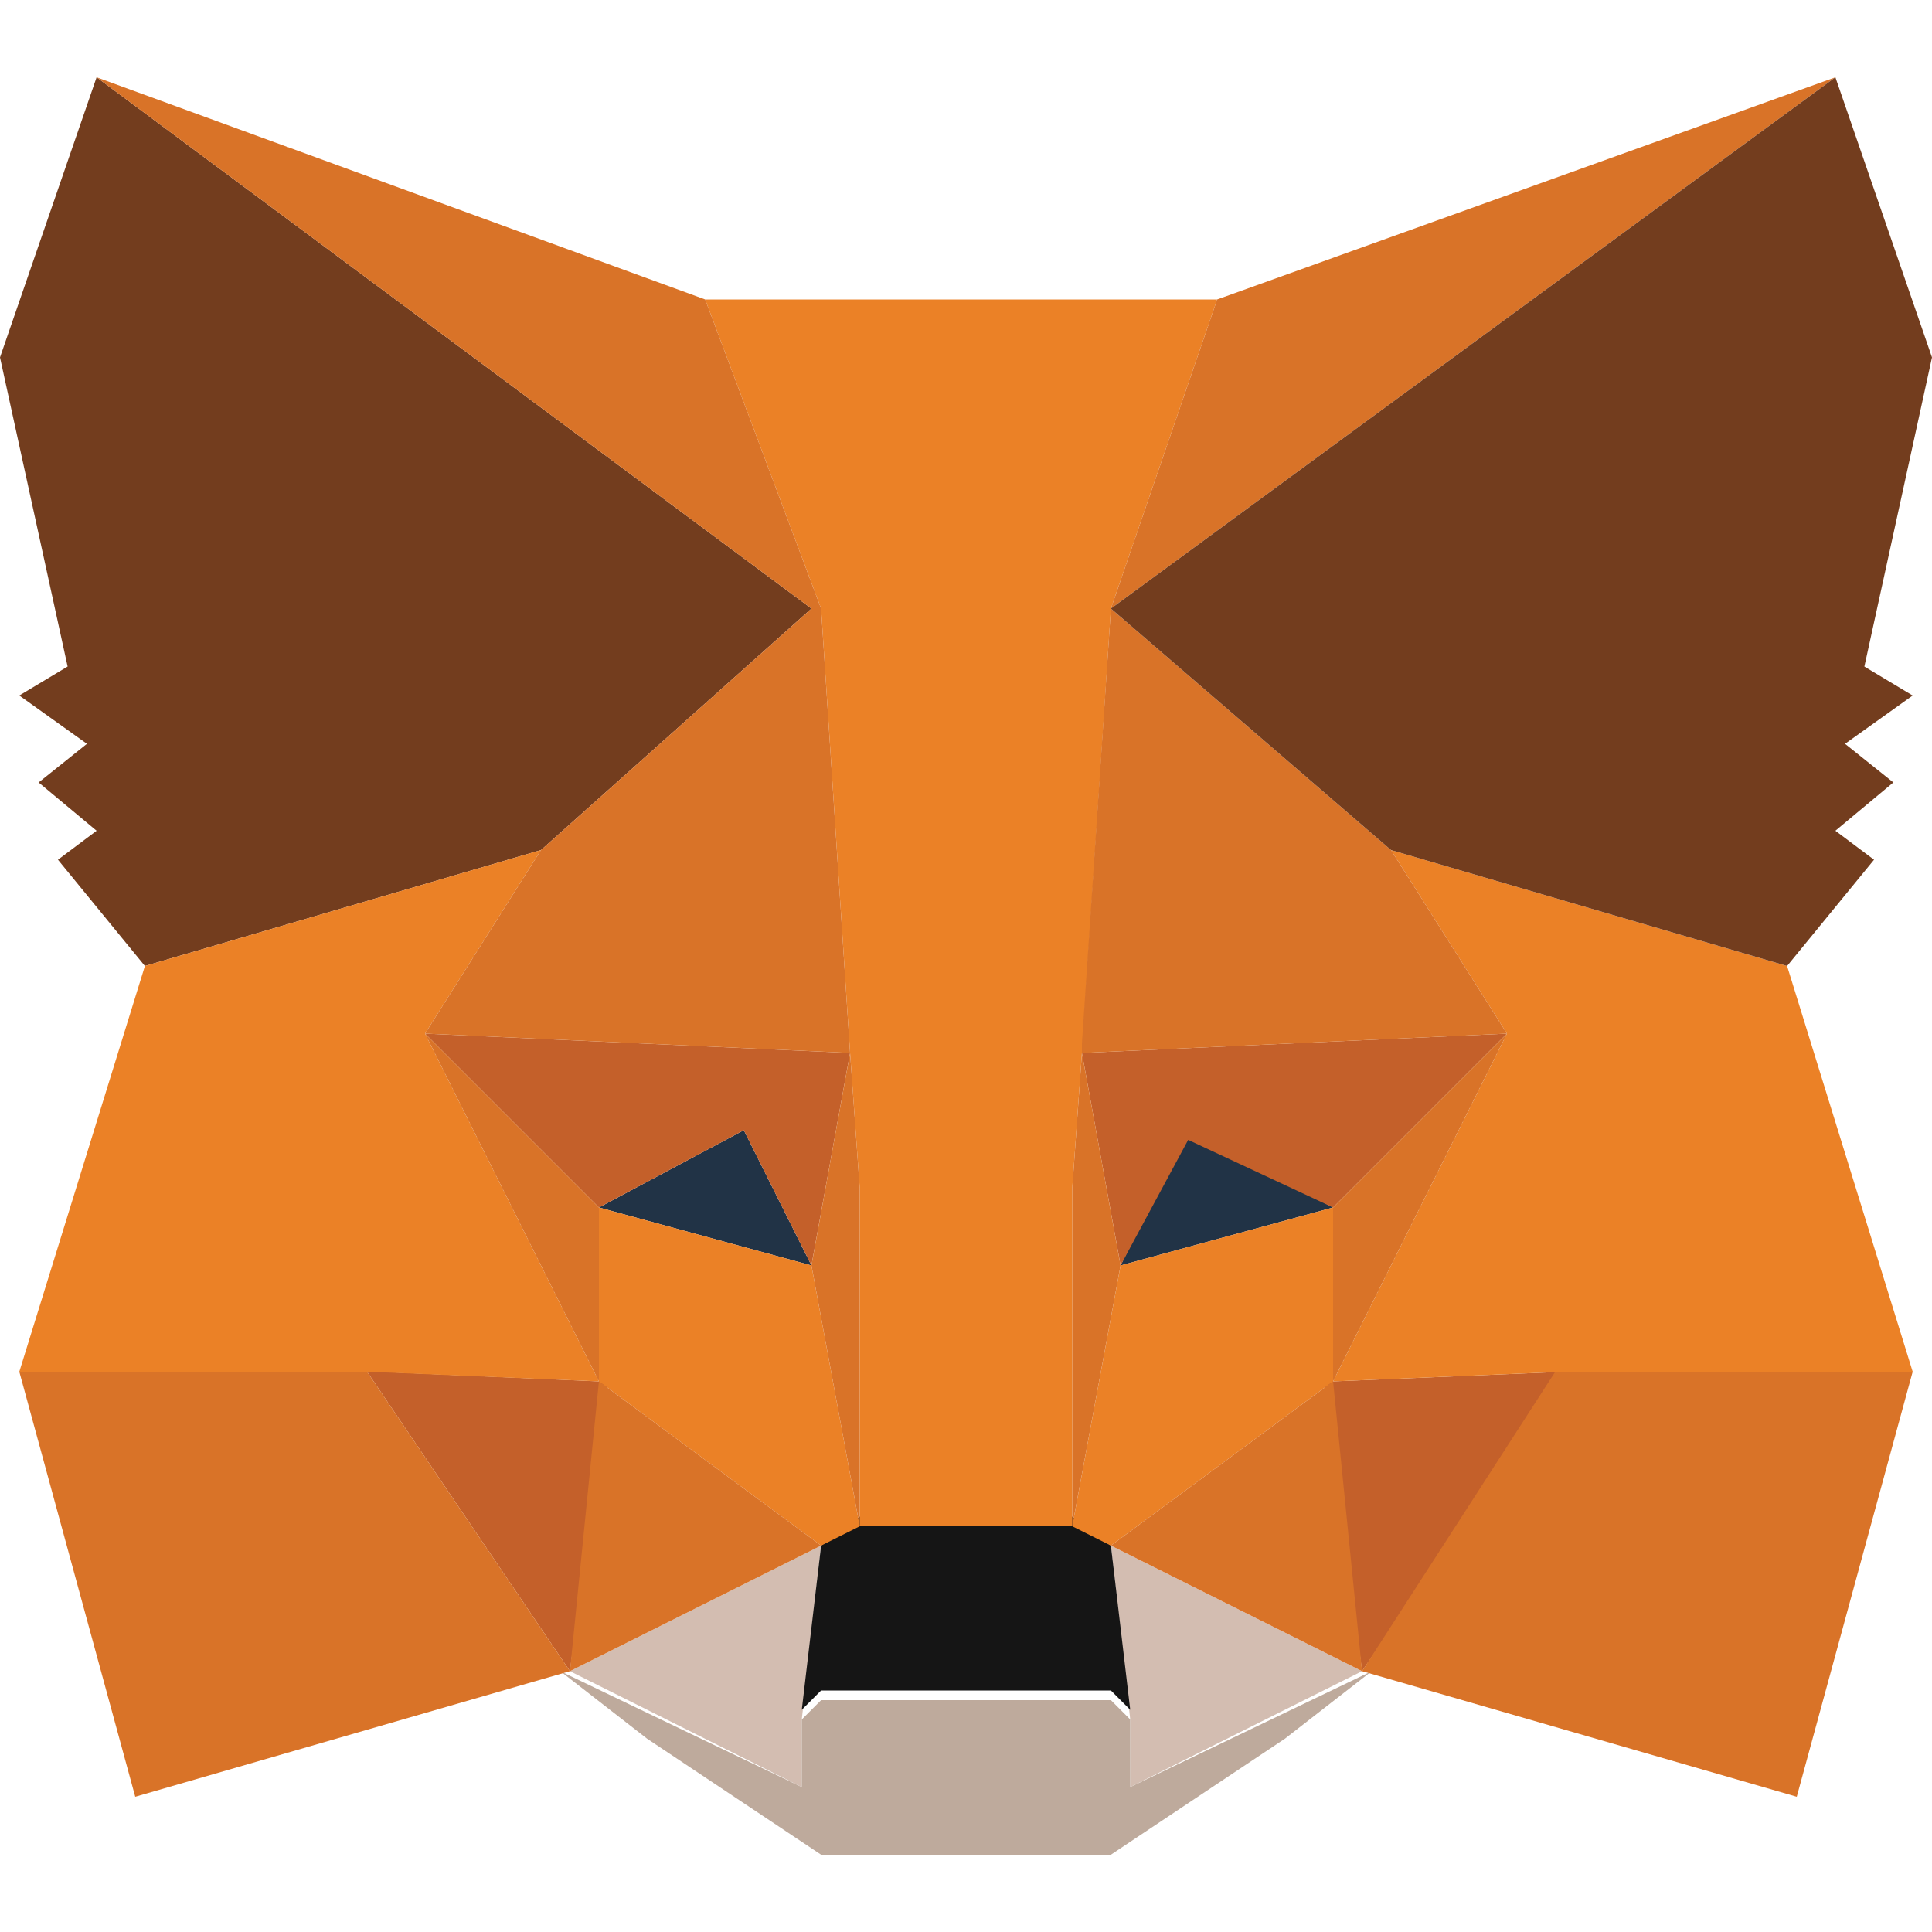
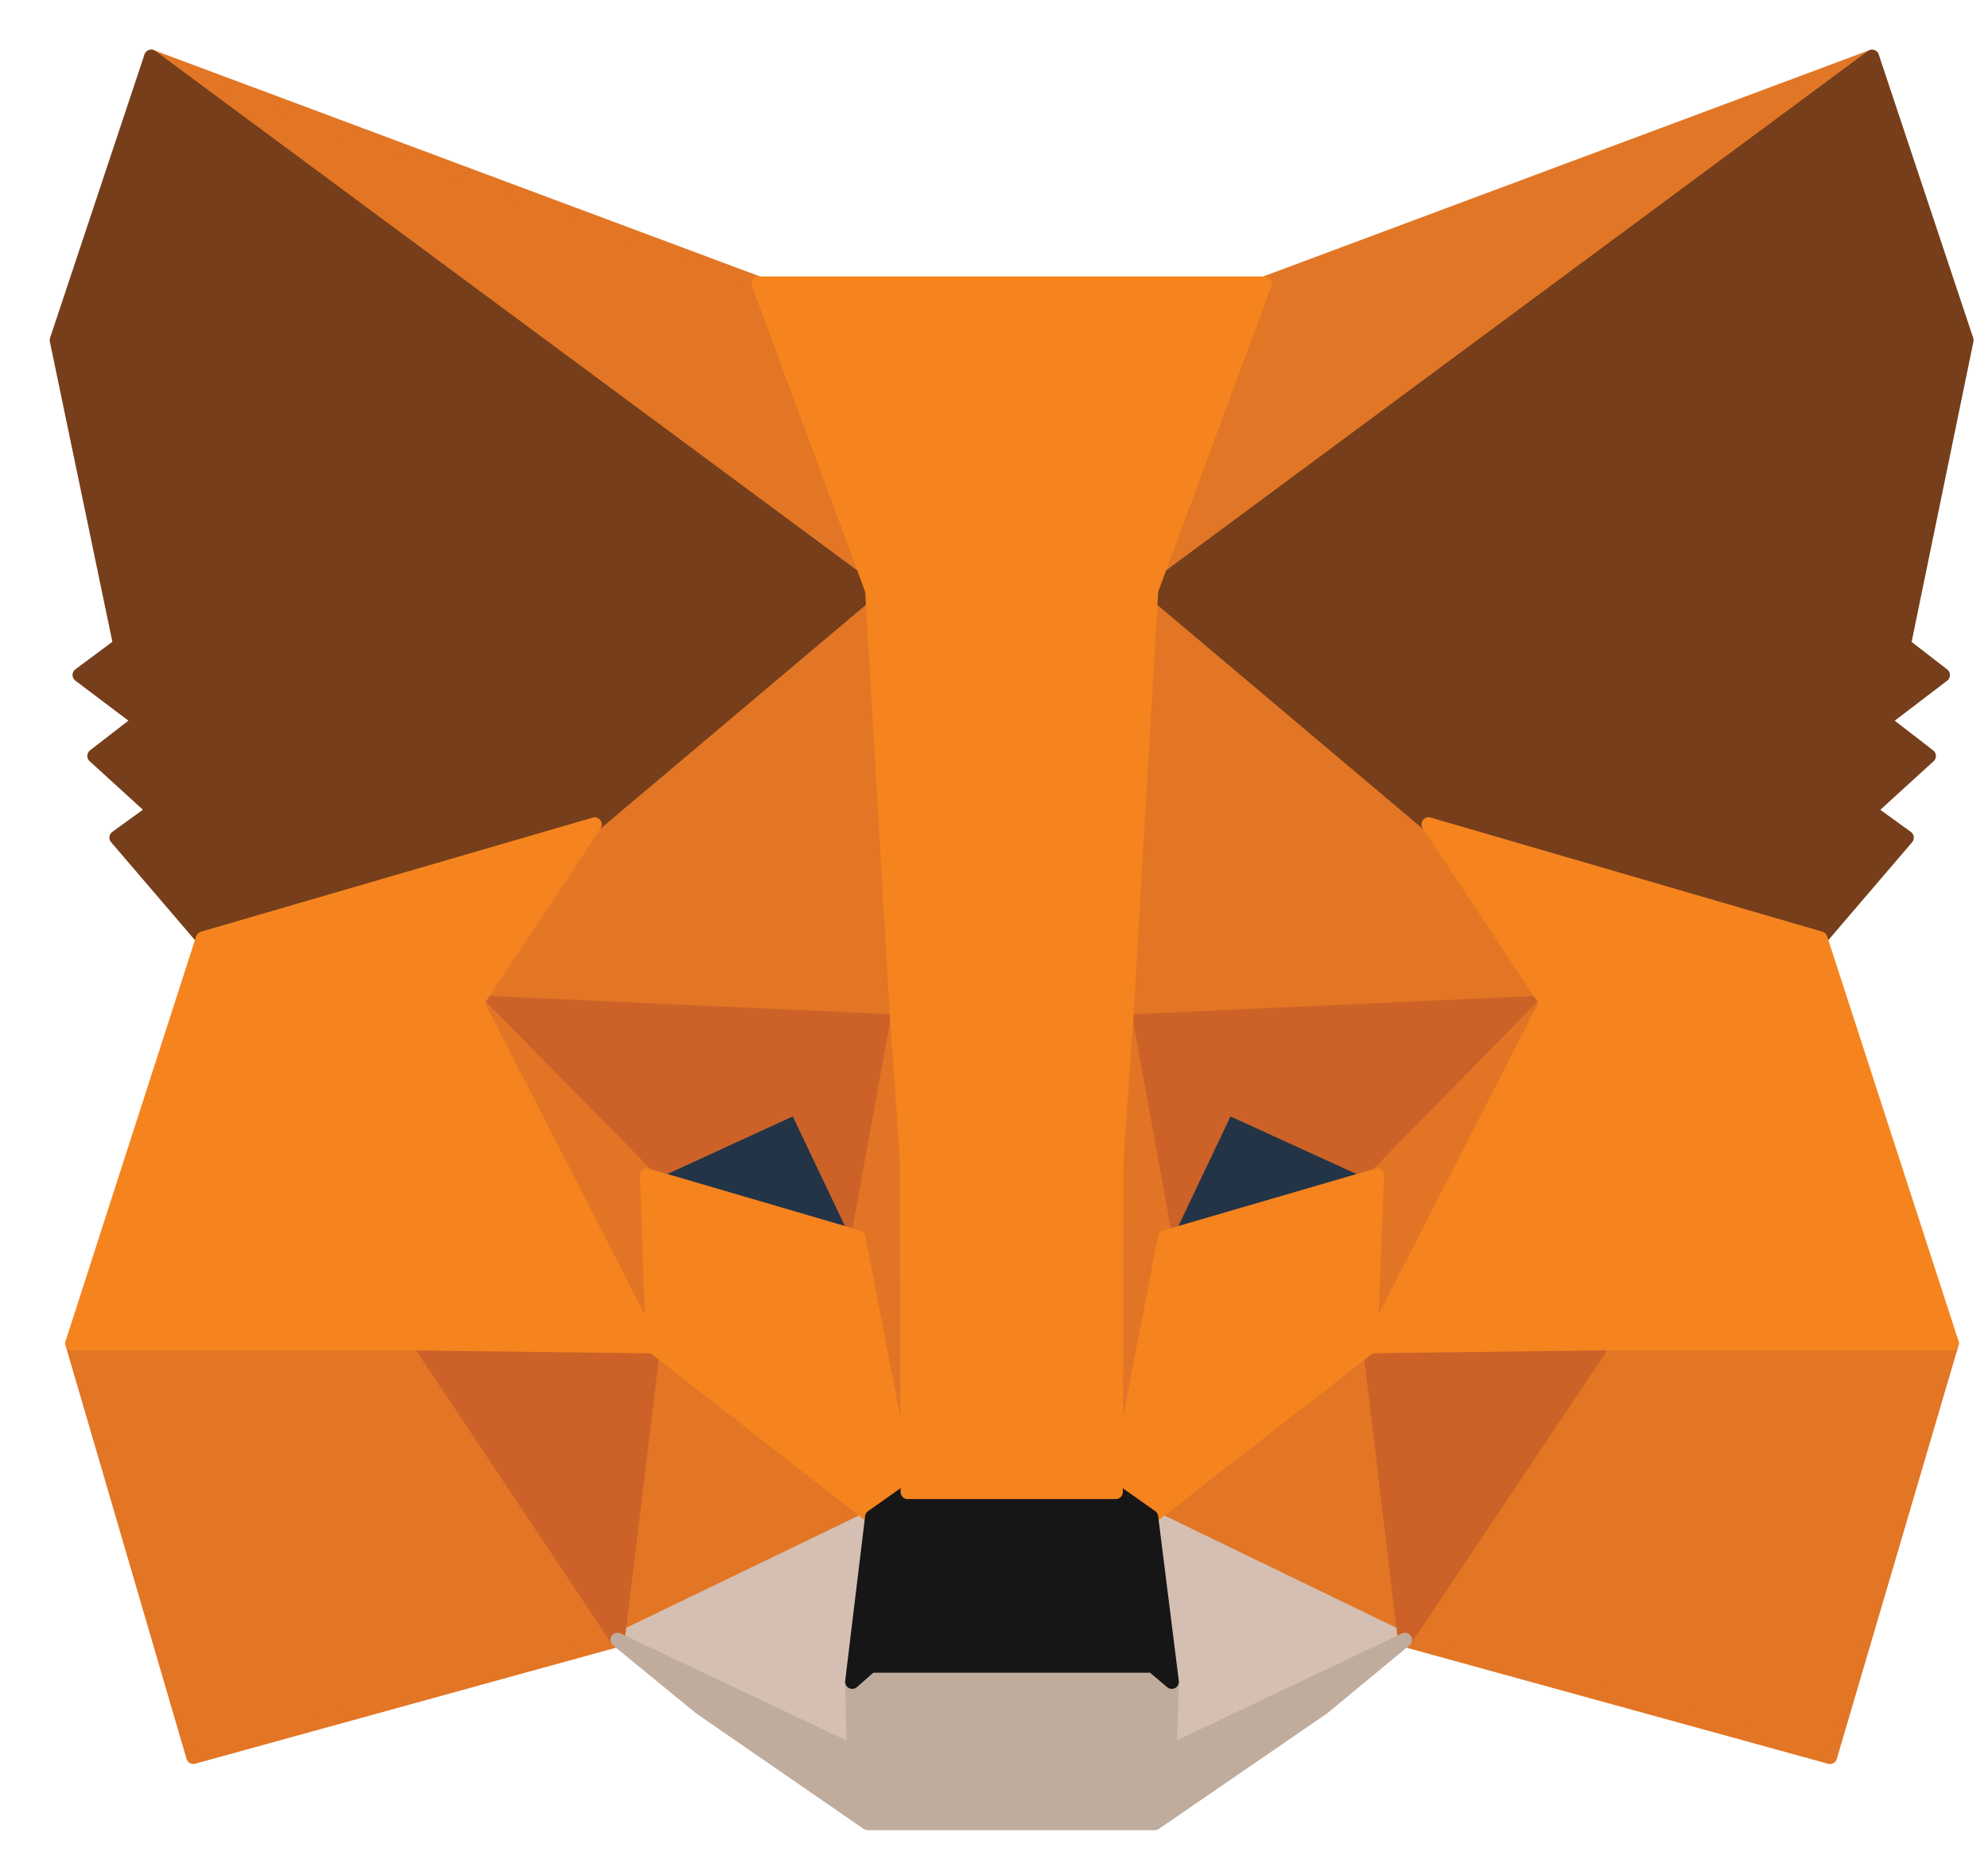
- <svg xmlns="http://www.w3.org/2000/svg" width="26" height="26" viewBox="0 0 26 26" fill="none">
-   <path d="M18.33 22.49L14.95 20.8L15.21 23.14V24.05L18.33 22.49ZM7.67 22.49L10.79 24.05V23.14L11.05 20.8L7.67 22.49Z" fill="#D3BDB1" />
-   <path d="M8.06 16.25L10.92 17.03L10.01 15.21L8.06 16.25ZM15.99 15.21L15.08 17.03L17.94 16.25L15.99 15.21Z" fill="#213346" />
-   <path d="M15.21 24.05V23.14L14.95 22.88H11.05L10.79 23.14V24.05L7.54 22.49L8.71 23.4L11.05 24.96H14.95L17.29 23.4L18.46 22.49L15.21 24.05Z" fill="#BEAA9C" />
-   <path d="M14.95 20.8L14.43 20.41H11.57L11.05 20.8L10.79 23.01L11.05 22.75H14.95L15.21 23.01L14.95 20.8Z" fill="#151515" />
-   <path d="M20.28 13.91L14.56 14.17L15.08 17.03L15.99 15.34L17.94 16.25L20.28 13.91ZM8.06 16.25L10.01 15.21L10.92 17.03L11.44 14.17L5.72 13.91L8.06 16.25ZM21.06 18.46L17.94 18.59V18.46H17.81L18.33 22.49L21.06 18.46ZM8.06 18.59L5.07 18.46H4.94L7.67 22.49L8.19 18.46H8.06V18.59Z" fill="#C4602A" />
-   <path d="M7.28 11.44L10.92 8.19L1.3 1.04L0 4.81L0.91 8.97L0.26 9.36L1.17 10.01L0.52 10.53L1.3 11.18L0.78 11.57L1.95 13L7.28 11.44Z" fill="#733D1E" />
-   <path d="M15.08 17.03L14.43 20.54L14.95 20.8L17.94 18.59V16.25L15.08 17.03Z" fill="#EB8126" />
-   <path d="M24.05 13L18.72 11.44L20.28 13.91L17.94 18.59L21.06 18.46H25.74L24.05 13ZM7.28 11.44L1.95 13L0.26 18.46H4.94L8.06 18.59L5.72 13.91L7.28 11.44ZM14.43 15.99L14.56 14.17L14.95 8.19L16.38 4.03H9.49L11.05 8.19L11.44 14.17L11.57 15.99V20.54L10.92 17.03L8.06 16.25V18.59L11.05 20.8L11.57 20.54H14.43V15.99Z" fill="#EB8126" />
-   <path d="M14.56 14.17L14.43 15.99V20.54L15.08 17.03L14.56 14.17ZM11.44 14.17L10.92 17.03L11.57 20.54V15.99L11.44 14.17ZM8.06 18.59L7.67 22.49L4.94 18.46H0.26L1.82 24.18L7.67 22.49L11.05 20.8L8.06 18.59Z" fill="#D97328" />
-   <path d="M21.06 18.46H20.93L18.33 22.49L17.94 18.59L20.28 13.91L18.72 11.44L14.95 8.19L24.7 1.04L16.38 4.03L14.95 8.19L14.56 14.04V14.17L20.28 13.91L17.94 16.25V18.59L14.95 20.8L18.33 22.49L24.18 24.18L25.74 18.46H21.06ZM8.06 18.59V16.25L5.72 13.91L8.06 18.59Z" fill="#D97328" />
-   <path d="M7.28 11.44L5.72 13.91L11.44 14.17L11.05 8.19L9.49 4.03L1.3 1.04L10.92 8.19L7.28 11.44Z" fill="#D97328" />
-   <path d="M25.09 8.97L26 4.81L24.7 1.04L14.95 8.19L18.72 11.44L24.05 13L25.22 11.57L24.7 11.18L25.48 10.53L24.83 10.01L25.74 9.36L25.09 8.97Z" fill="#733D1E" />
+ <svg xmlns="http://www.w3.org/2000/svg" fill="none" height="33" viewBox="0 0 35 33" width="35">
+   <g stroke-linecap="round" stroke-linejoin="round" stroke-width=".25">
+     <path d="m32.958 1-13.134 9.718 2.442-5.727z" fill="#e17726" stroke="#e17726" />
+     <g fill="#e27625" stroke="#e27625">
+       <path d="m2.663 1 13.017 9.809-2.325-5.818z" />
+       <path d="m28.23 23.534-3.495 5.339 7.483 2.06 2.144-7.282z" />
+       <path d="m1.273 23.65 2.131 7.282 7.47-2.06-3.482-5.339z" />
+       <path d="m10.471 14.515-2.079 3.136 7.405.337-.247-7.969z" />
+       <path d="m25.151 14.515-5.157-4.587-.169 8.06 7.405-.337z" />
+       <path d="m10.873 28.872 4.482-2.164-3.858-3.006z" />
+       <path d="m20.266 26.708 4.469 2.164-.611-5.17z" />
+     </g>
+     <path d="m24.735 28.872-4.469-2.164.364 2.902-.039 1.231z" fill="#d5bfb2" stroke="#d5bfb2" />
+     <path d="m10.873 28.872 4.157 1.97-.026-1.231.351-2.902z" fill="#d5bfb2" stroke="#d5bfb2" />
+     <path d="m15.108 21.784-3.716-1.088 2.624-1.205z" fill="#233447" stroke="#233447" />
+     <path d="m20.513 21.784 1.091-2.293 2.637 1.205z" fill="#233447" stroke="#233447" />
+     <path d="m10.873 28.872.649-5.339-4.131.117z" fill="#cc6228" stroke="#cc6228" />
+     <path d="m24.098 23.534.637 5.339 3.495-5.222z" fill="#cc6228" stroke="#cc6228" />
+     <path d="m27.229 17.651-7.405.337.689 3.797 1.091-2.293 2.637 1.205z" fill="#cc6228" stroke="#cc6228" />
+     <path d="m11.393 20.696 2.624-1.205 1.091 2.293.689-3.797-7.405-.337z" fill="#cc6228" stroke="#cc6228" />
+     <path d="m8.392 17.651 3.105 6.051-.104-3.006z" fill="#e27525" stroke="#e27525" />
+     <path d="m24.241 20.696-.117 3.006 3.105-6.051z" fill="#e27525" stroke="#e27525" />
+     <path d="m15.797 17.988-.689 3.797.87 4.483.195-5.909z" fill="#e27525" stroke="#e27525" />
+     <path d="m19.824 17.988-.364 2.358.182 5.922.87-4.483z" fill="#e27525" stroke="#e27525" />
+     <path d="m20.513 21.784-.87 4.483.624.441 3.858-3.006.117-3.006z" fill="#f5841f" stroke="#f5841f" />
+     <path d="m11.393 20.696.104 3.006 3.858 3.006.624-.441-.87-4.483z" fill="#f5841f" stroke="#f5841f" />
+     <path d="m20.591 30.842.039-1.231-.338-.285h-4.963l-.325.285.026 1.231-4.157-1.97 1.455 1.192 2.949 2.034h5.054l2.962-2.034 1.442-1.192z" fill="#c0ac9d" stroke="#c0ac9d" />
+     <path d="m20.266 26.708-.624-.441h-3.663l-.624.441-.351 2.902.325-.285h4.963l.338.285z" fill="#161616" stroke="#161616" />
+     <path d="m33.517 11.353 1.104-5.364-1.663-4.989-12.692 9.394 4.885 4.12 6.898 2.009 1.52-1.775-.663-.479 1.052-.959-.805-.622 1.052-.803z" fill="#763e1a" stroke="#763e1a" />
+     <path d="m1 5.989 1.117 5.364-.715.531 1.065.803-.805.622 1.052.959-.663.479 1.52 1.775 6.898-2.009 4.885-4.12-12.692-9.394z" fill="#763e1a" stroke="#763e1a" />
+     <path d="m32.049 16.523-6.898-2.009 2.079 3.136-3.105 6.051 4.105-.052h6.132z" fill="#f5841f" stroke="#f5841f" />
+     <path d="m10.47 14.515-6.898 2.009-2.299 7.127h6.119l4.105.052-3.105-6.051z" fill="#f5841f" stroke="#f5841f" />
+     <path d="m19.824 17.988.442-7.593 2.001-5.403h-8.912l2.001 5.403.442 7.593.169 2.384.013 5.896h3.663l.013-5.896z" fill="#f5841f" stroke="#f5841f" />
+   </g>
</svg>
